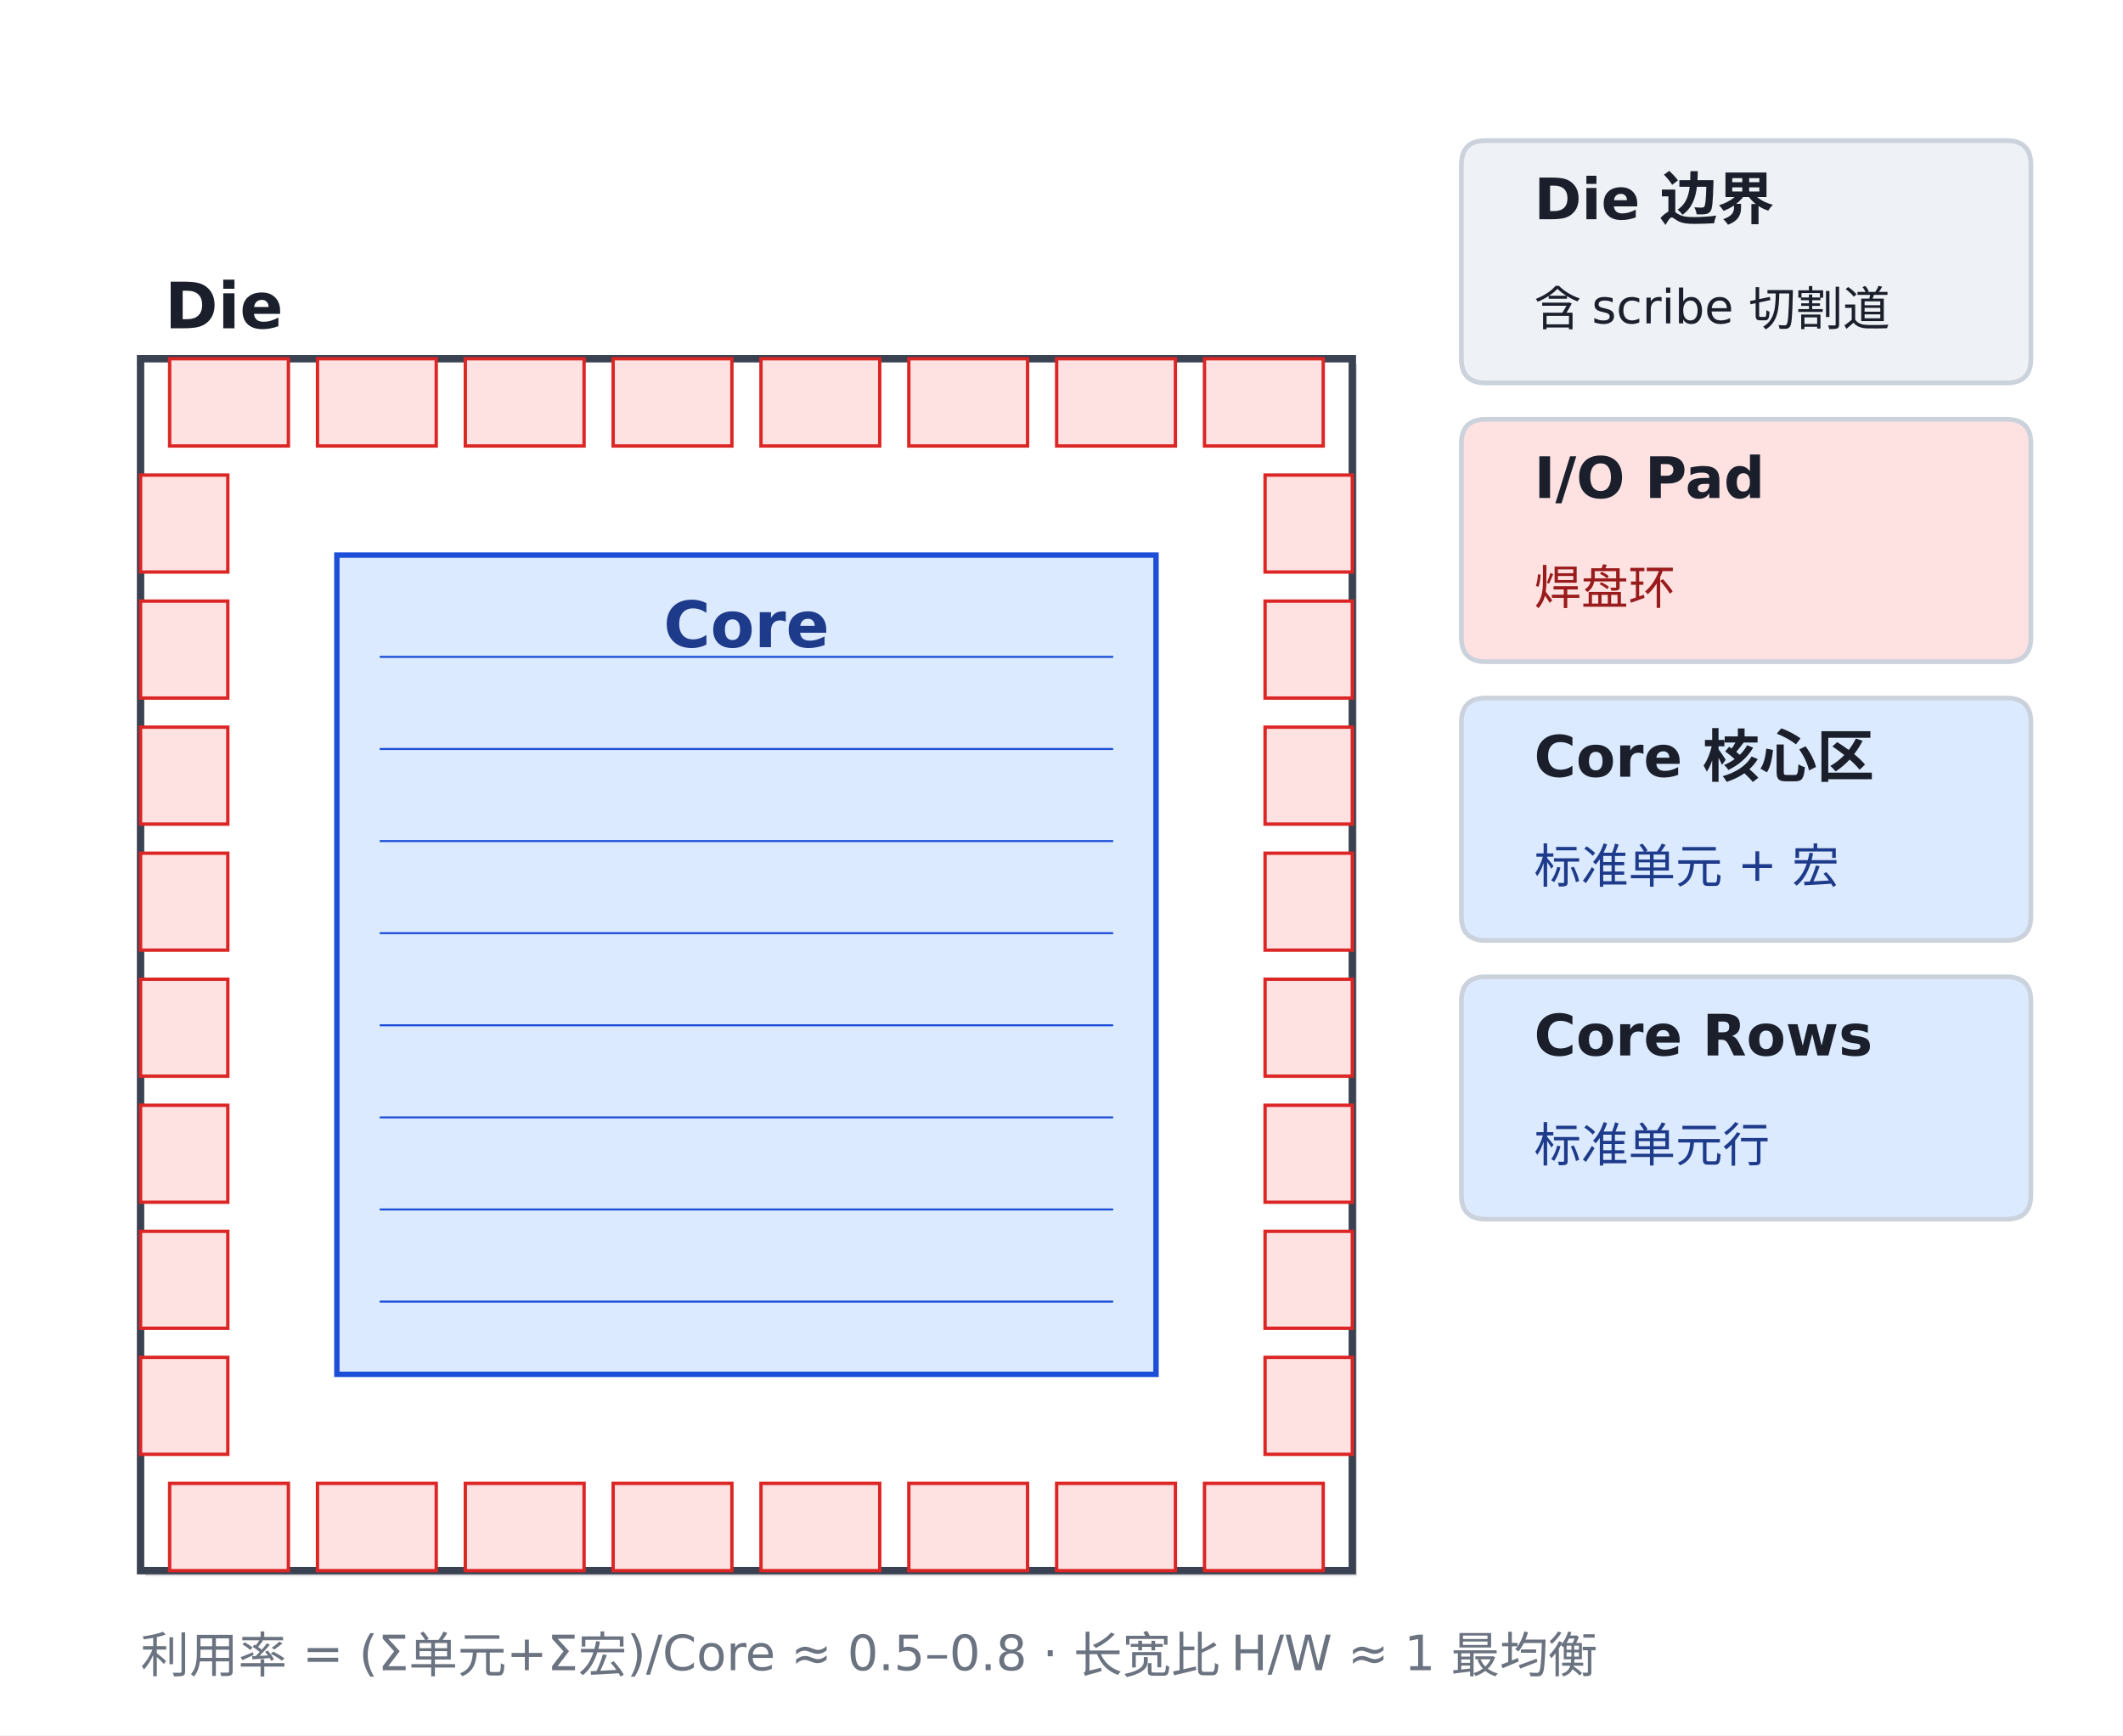
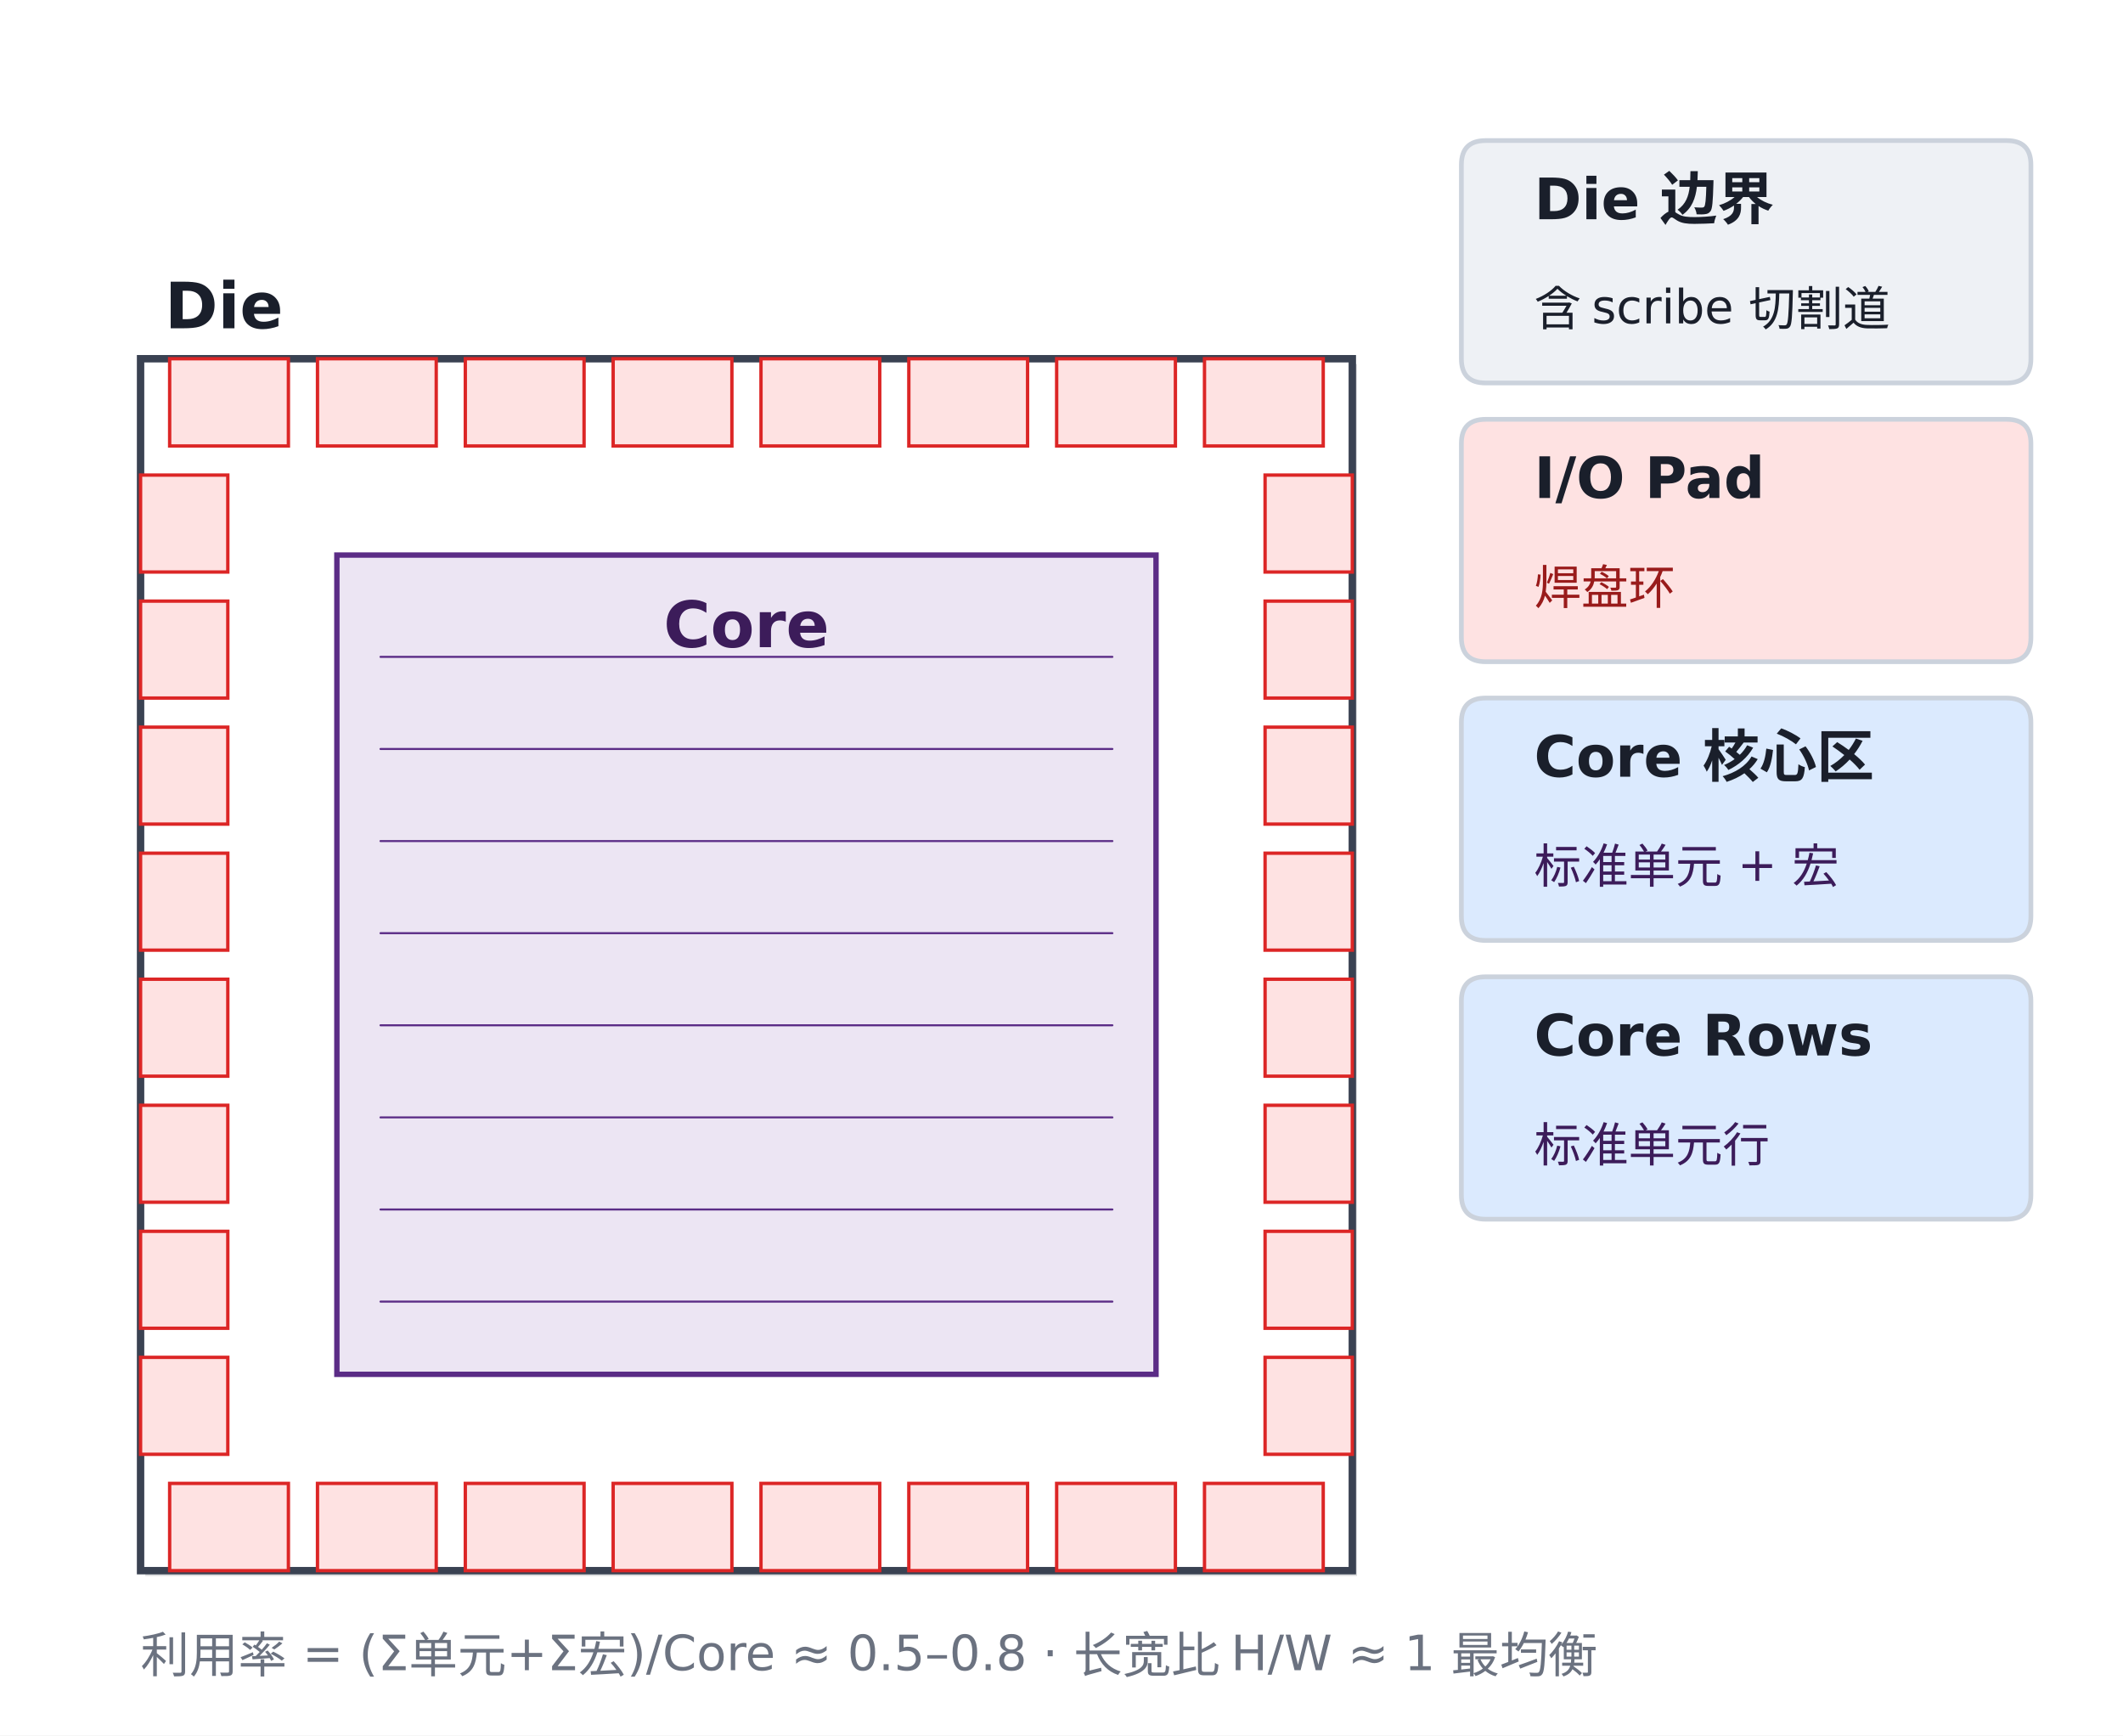
<svg xmlns="http://www.w3.org/2000/svg" width="630.72pt" height="515.52pt" viewBox="0 0 630.72 515.52" version="1.1">
  <defs>
    <style type="text/css">*{stroke-linejoin: round; stroke-linecap: butt}</style>
  </defs>
  <g id="figure_1">
    <g id="patch_1">
      <path d="M 0 515.52  L 630.72 515.52  L 630.72 0  L 0 0  z " style="fill: #ffffff" />
    </g>
    <g id="axes_1">
      <g id="patch_2">
-         <path d="M 5.76 509.76  L 624.96 509.76  L 624.96 5.76  L 5.76 5.76  z " clip-path="url(#p9c092fe98d)" style="fill: #ffffff" />
+         <path d="M 5.76 509.76  L 624.96 509.76  L 624.96 5.76  L 5.76 5.76  z " clip-path="url(#pa37625470b)" style="fill: #ffffff" />
      </g>
      <g id="patch_3">
-         <path d="M 43.16 468.16  L 403.16 468.16  L 403.16 108.16  L 43.16 108.16  z " clip-path="url(#p9c092fe98d)" style="fill: #1a1f2b; opacity: 0.16" />
-         <path d="M 41.76 466.56  L 401.76 466.56  L 401.76 106.56  L 41.76 106.56  z " clip-path="url(#p9c092fe98d)" style="fill: #ffffff; stroke: #3a4252; stroke-width: 2.2; stroke-linejoin: miter" />
+         <path d="M 43.16 468.16  L 403.16 468.16  L 403.16 108.16  L 43.16 108.16  z " clip-path="url(#pa37625470b)" style="fill: #1a1f2b; opacity: 0.16" />
+         <path d="M 41.76 466.56  L 401.76 466.56  L 401.76 106.56  L 41.76 106.56  z " clip-path="url(#pa37625470b)" style="fill: #ffffff; stroke: #3a4252; stroke-width: 2.2; stroke-linejoin: miter" />
      </g>
      <g id="patch_4">
-         <path d="M 100.08 408.24  L 343.44 408.24  L 343.44 164.88  L 100.08 164.88  z " clip-path="url(#p9c092fe98d)" style="fill: #dbeafe; stroke: #1d4ed8; stroke-width: 1.6; stroke-linejoin: miter" />
+         <path d="M 100.08 408.24  L 343.44 408.24  L 343.44 164.88  L 100.08 164.88  z " clip-path="url(#pa37625470b)" style="fill: #ece5f3; stroke: #5b2c86; stroke-width: 1.6; stroke-linejoin: miter" />
      </g>
      <g id="patch_5">
-         <path d="M 441.36 113.76  L 596.16 113.76  Q 603.36 113.76 603.36 106.56  L 603.36 48.96  Q 603.36 41.76 596.16 41.76  L 441.36 41.76  Q 434.16 41.76 434.16 48.96  L 434.16 106.56  Q 434.16 113.76 441.36 113.76  z " clip-path="url(#p9c092fe98d)" style="fill: #eef1f5; stroke: #cbd2dc; stroke-width: 1.4; stroke-linejoin: miter" />
+         <path d="M 441.36 113.76  L 596.16 113.76  Q 603.36 113.76 603.36 106.56  L 603.36 48.96  Q 603.36 41.76 596.16 41.76  L 441.36 41.76  Q 434.16 41.76 434.16 48.96  L 434.16 106.56  Q 434.16 113.76 441.36 113.76  z " clip-path="url(#pa37625470b)" style="fill: #eef1f5; stroke: #cbd2dc; stroke-width: 1.4; stroke-linejoin: miter" />
      </g>
      <g id="patch_6">
-         <path d="M 441.36 196.56  L 596.16 196.56  Q 603.36 196.56 603.36 189.36  L 603.36 131.76  Q 603.36 124.56 596.16 124.56  L 441.36 124.56  Q 434.16 124.56 434.16 131.76  L 434.16 189.36  Q 434.16 196.56 441.36 196.56  z " clip-path="url(#p9c092fe98d)" style="fill: #fee2e2; stroke: #cbd2dc; stroke-width: 1.4; stroke-linejoin: miter" />
+         <path d="M 441.36 196.56  L 596.16 196.56  Q 603.36 196.56 603.36 189.36  L 603.36 131.76  Q 603.36 124.56 596.16 124.56  L 441.36 124.56  Q 434.16 124.56 434.16 131.76  L 434.16 189.36  Q 434.16 196.56 441.36 196.56  z " clip-path="url(#pa37625470b)" style="fill: #fee2e2; stroke: #cbd2dc; stroke-width: 1.4; stroke-linejoin: miter" />
      </g>
      <g id="patch_7">
-         <path d="M 441.36 279.36  L 596.16 279.36  Q 603.36 279.36 603.36 272.16  L 603.36 214.56  Q 603.36 207.36 596.16 207.36  L 441.36 207.36  Q 434.16 207.36 434.16 214.56  L 434.16 272.16  Q 434.16 279.36 441.36 279.36  z " clip-path="url(#p9c092fe98d)" style="fill: #dbeafe; stroke: #cbd2dc; stroke-width: 1.4; stroke-linejoin: miter" />
+         <path d="M 441.36 279.36  L 596.16 279.36  Q 603.36 279.36 603.36 272.16  L 603.36 214.56  Q 603.36 207.36 596.16 207.36  L 441.36 207.36  Q 434.16 207.36 434.16 214.56  L 434.16 272.16  Q 434.16 279.36 441.36 279.36  z " clip-path="url(#pa37625470b)" style="fill: #dbeafe; stroke: #cbd2dc; stroke-width: 1.4; stroke-linejoin: miter" />
      </g>
      <g id="patch_8">
-         <path d="M 441.36 362.16  L 596.16 362.16  Q 603.36 362.16 603.36 354.96  L 603.36 297.36  Q 603.36 290.16 596.16 290.16  L 441.36 290.16  Q 434.16 290.16 434.16 297.36  L 434.16 354.96  Q 434.16 362.16 441.36 362.16  z " clip-path="url(#p9c092fe98d)" style="fill: #dbeafe; stroke: #cbd2dc; stroke-width: 1.4; stroke-linejoin: miter" />
+         <path d="M 441.36 362.16  L 596.16 362.16  Q 603.36 362.16 603.36 354.96  L 603.36 297.36  Q 603.36 290.16 596.16 290.16  L 441.36 290.16  Q 434.16 290.16 434.16 297.36  L 434.16 354.96  Q 434.16 362.16 441.36 362.16  z " clip-path="url(#pa37625470b)" style="fill: #dbeafe; stroke: #cbd2dc; stroke-width: 1.4; stroke-linejoin: miter" />
      </g>
      <g id="patch_9">
-         <path d="M 50.4 466.56  L 85.68 466.56  L 85.68 440.64  L 50.4 440.64  z " clip-path="url(#p9c092fe98d)" style="fill: #fee2e2; stroke: #dc2626; stroke-linejoin: miter" />
+         <path d="M 50.4 466.56  L 85.68 466.56  L 85.68 440.64  L 50.4 440.64  z " clip-path="url(#pa37625470b)" style="fill: #fee2e2; stroke: #dc2626; stroke-linejoin: miter" />
      </g>
      <g id="patch_10">
-         <path d="M 50.4 132.48  L 85.68 132.48  L 85.68 106.56  L 50.4 106.56  z " clip-path="url(#p9c092fe98d)" style="fill: #fee2e2; stroke: #dc2626; stroke-linejoin: miter" />
+         <path d="M 50.4 132.48  L 85.68 132.48  L 85.68 106.56  L 50.4 106.56  z " clip-path="url(#pa37625470b)" style="fill: #fee2e2; stroke: #dc2626; stroke-linejoin: miter" />
      </g>
      <g id="patch_11">
-         <path d="M 94.32 466.56  L 129.6 466.56  L 129.6 440.64  L 94.32 440.64  z " clip-path="url(#p9c092fe98d)" style="fill: #fee2e2; stroke: #dc2626; stroke-linejoin: miter" />
+         <path d="M 94.32 466.56  L 129.6 466.56  L 129.6 440.64  L 94.32 440.64  z " clip-path="url(#pa37625470b)" style="fill: #fee2e2; stroke: #dc2626; stroke-linejoin: miter" />
      </g>
      <g id="patch_12">
-         <path d="M 94.32 132.48  L 129.6 132.48  L 129.6 106.56  L 94.32 106.56  z " clip-path="url(#p9c092fe98d)" style="fill: #fee2e2; stroke: #dc2626; stroke-linejoin: miter" />
+         <path d="M 94.32 132.48  L 129.6 132.48  L 129.6 106.56  L 94.32 106.56  z " clip-path="url(#pa37625470b)" style="fill: #fee2e2; stroke: #dc2626; stroke-linejoin: miter" />
      </g>
      <g id="patch_13">
-         <path d="M 138.24 466.56  L 173.52 466.56  L 173.52 440.64  L 138.24 440.64  z " clip-path="url(#p9c092fe98d)" style="fill: #fee2e2; stroke: #dc2626; stroke-linejoin: miter" />
+         <path d="M 138.24 466.56  L 173.52 466.56  L 173.52 440.64  L 138.24 440.64  z " clip-path="url(#pa37625470b)" style="fill: #fee2e2; stroke: #dc2626; stroke-linejoin: miter" />
      </g>
      <g id="patch_14">
-         <path d="M 138.24 132.48  L 173.52 132.48  L 173.52 106.56  L 138.24 106.56  z " clip-path="url(#p9c092fe98d)" style="fill: #fee2e2; stroke: #dc2626; stroke-linejoin: miter" />
+         <path d="M 138.24 132.48  L 173.52 132.48  L 173.52 106.56  L 138.24 106.56  z " clip-path="url(#pa37625470b)" style="fill: #fee2e2; stroke: #dc2626; stroke-linejoin: miter" />
      </g>
      <g id="patch_15">
-         <path d="M 182.16 466.56  L 217.44 466.56  L 217.44 440.64  L 182.16 440.64  z " clip-path="url(#p9c092fe98d)" style="fill: #fee2e2; stroke: #dc2626; stroke-linejoin: miter" />
+         <path d="M 182.16 466.56  L 217.44 466.56  L 217.44 440.64  L 182.16 440.64  z " clip-path="url(#pa37625470b)" style="fill: #fee2e2; stroke: #dc2626; stroke-linejoin: miter" />
      </g>
      <g id="patch_16">
-         <path d="M 182.16 132.48  L 217.44 132.48  L 217.44 106.56  L 182.16 106.56  z " clip-path="url(#p9c092fe98d)" style="fill: #fee2e2; stroke: #dc2626; stroke-linejoin: miter" />
+         <path d="M 182.16 132.48  L 217.44 132.48  L 217.44 106.56  L 182.16 106.56  z " clip-path="url(#pa37625470b)" style="fill: #fee2e2; stroke: #dc2626; stroke-linejoin: miter" />
      </g>
      <g id="patch_17">
-         <path d="M 226.08 466.56  L 261.36 466.56  L 261.36 440.64  L 226.08 440.64  z " clip-path="url(#p9c092fe98d)" style="fill: #fee2e2; stroke: #dc2626; stroke-linejoin: miter" />
+         <path d="M 226.08 466.56  L 261.36 466.56  L 261.36 440.64  L 226.08 440.64  z " clip-path="url(#pa37625470b)" style="fill: #fee2e2; stroke: #dc2626; stroke-linejoin: miter" />
      </g>
      <g id="patch_18">
-         <path d="M 226.08 132.48  L 261.36 132.48  L 261.36 106.56  L 226.08 106.56  z " clip-path="url(#p9c092fe98d)" style="fill: #fee2e2; stroke: #dc2626; stroke-linejoin: miter" />
+         <path d="M 226.08 132.48  L 261.36 132.48  L 261.36 106.56  L 226.08 106.56  z " clip-path="url(#pa37625470b)" style="fill: #fee2e2; stroke: #dc2626; stroke-linejoin: miter" />
      </g>
      <g id="patch_19">
-         <path d="M 270 466.56  L 305.28 466.56  L 305.28 440.64  L 270 440.64  z " clip-path="url(#p9c092fe98d)" style="fill: #fee2e2; stroke: #dc2626; stroke-linejoin: miter" />
+         <path d="M 270 466.56  L 305.28 466.56  L 305.28 440.64  L 270 440.64  z " clip-path="url(#pa37625470b)" style="fill: #fee2e2; stroke: #dc2626; stroke-linejoin: miter" />
      </g>
      <g id="patch_20">
-         <path d="M 270 132.48  L 305.28 132.48  L 305.28 106.56  L 270 106.56  z " clip-path="url(#p9c092fe98d)" style="fill: #fee2e2; stroke: #dc2626; stroke-linejoin: miter" />
+         <path d="M 270 132.48  L 305.28 132.48  L 305.28 106.56  L 270 106.56  z " clip-path="url(#pa37625470b)" style="fill: #fee2e2; stroke: #dc2626; stroke-linejoin: miter" />
      </g>
      <g id="patch_21">
-         <path d="M 313.92 466.56  L 349.2 466.56  L 349.2 440.64  L 313.92 440.64  z " clip-path="url(#p9c092fe98d)" style="fill: #fee2e2; stroke: #dc2626; stroke-linejoin: miter" />
+         <path d="M 313.92 466.56  L 349.2 466.56  L 349.2 440.64  L 313.92 440.64  z " clip-path="url(#pa37625470b)" style="fill: #fee2e2; stroke: #dc2626; stroke-linejoin: miter" />
      </g>
      <g id="patch_22">
-         <path d="M 313.92 132.48  L 349.2 132.48  L 349.2 106.56  L 313.92 106.56  z " clip-path="url(#p9c092fe98d)" style="fill: #fee2e2; stroke: #dc2626; stroke-linejoin: miter" />
+         <path d="M 313.92 132.48  L 349.2 132.48  L 349.2 106.56  L 313.92 106.56  z " clip-path="url(#pa37625470b)" style="fill: #fee2e2; stroke: #dc2626; stroke-linejoin: miter" />
      </g>
      <g id="patch_23">
-         <path d="M 357.84 466.56  L 393.12 466.56  L 393.12 440.64  L 357.84 440.64  z " clip-path="url(#p9c092fe98d)" style="fill: #fee2e2; stroke: #dc2626; stroke-linejoin: miter" />
+         <path d="M 357.84 466.56  L 393.12 466.56  L 393.12 440.64  L 357.84 440.64  z " clip-path="url(#pa37625470b)" style="fill: #fee2e2; stroke: #dc2626; stroke-linejoin: miter" />
      </g>
      <g id="patch_24">
-         <path d="M 357.84 132.48  L 393.12 132.48  L 393.12 106.56  L 357.84 106.56  z " clip-path="url(#p9c092fe98d)" style="fill: #fee2e2; stroke: #dc2626; stroke-linejoin: miter" />
+         <path d="M 357.84 132.48  L 393.12 132.48  L 393.12 106.56  L 357.84 106.56  z " clip-path="url(#pa37625470b)" style="fill: #fee2e2; stroke: #dc2626; stroke-linejoin: miter" />
      </g>
      <g id="patch_25">
-         <path d="M 41.76 432  L 67.68 432  L 67.68 403.2  L 41.76 403.2  z " clip-path="url(#p9c092fe98d)" style="fill: #fee2e2; stroke: #dc2626; stroke-linejoin: miter" />
+         <path d="M 41.76 432  L 67.68 432  L 67.68 403.2  L 41.76 403.2  z " clip-path="url(#pa37625470b)" style="fill: #fee2e2; stroke: #dc2626; stroke-linejoin: miter" />
      </g>
      <g id="patch_26">
-         <path d="M 375.84 432  L 401.76 432  L 401.76 403.2  L 375.84 403.2  z " clip-path="url(#p9c092fe98d)" style="fill: #fee2e2; stroke: #dc2626; stroke-linejoin: miter" />
+         <path d="M 375.84 432  L 401.76 432  L 401.76 403.2  L 375.84 403.2  z " clip-path="url(#pa37625470b)" style="fill: #fee2e2; stroke: #dc2626; stroke-linejoin: miter" />
      </g>
      <g id="patch_27">
-         <path d="M 41.76 394.56  L 67.68 394.56  L 67.68 365.76  L 41.76 365.76  z " clip-path="url(#p9c092fe98d)" style="fill: #fee2e2; stroke: #dc2626; stroke-linejoin: miter" />
+         <path d="M 41.76 394.56  L 67.68 394.56  L 67.68 365.76  L 41.76 365.76  z " clip-path="url(#pa37625470b)" style="fill: #fee2e2; stroke: #dc2626; stroke-linejoin: miter" />
      </g>
      <g id="patch_28">
-         <path d="M 375.84 394.56  L 401.76 394.56  L 401.76 365.76  L 375.84 365.76  z " clip-path="url(#p9c092fe98d)" style="fill: #fee2e2; stroke: #dc2626; stroke-linejoin: miter" />
+         <path d="M 375.84 394.56  L 401.76 394.56  L 401.76 365.76  L 375.84 365.76  z " clip-path="url(#pa37625470b)" style="fill: #fee2e2; stroke: #dc2626; stroke-linejoin: miter" />
      </g>
      <g id="patch_29">
-         <path d="M 41.76 357.12  L 67.68 357.12  L 67.68 328.32  L 41.76 328.32  z " clip-path="url(#p9c092fe98d)" style="fill: #fee2e2; stroke: #dc2626; stroke-linejoin: miter" />
+         <path d="M 41.76 357.12  L 67.68 357.12  L 67.68 328.32  L 41.76 328.32  z " clip-path="url(#pa37625470b)" style="fill: #fee2e2; stroke: #dc2626; stroke-linejoin: miter" />
      </g>
      <g id="patch_30">
-         <path d="M 375.84 357.12  L 401.76 357.12  L 401.76 328.32  L 375.84 328.32  z " clip-path="url(#p9c092fe98d)" style="fill: #fee2e2; stroke: #dc2626; stroke-linejoin: miter" />
+         <path d="M 375.84 357.12  L 401.76 357.12  L 401.76 328.32  L 375.84 328.32  z " clip-path="url(#pa37625470b)" style="fill: #fee2e2; stroke: #dc2626; stroke-linejoin: miter" />
      </g>
      <g id="patch_31">
-         <path d="M 41.76 319.68  L 67.68 319.68  L 67.68 290.88  L 41.76 290.88  z " clip-path="url(#p9c092fe98d)" style="fill: #fee2e2; stroke: #dc2626; stroke-linejoin: miter" />
+         <path d="M 41.76 319.68  L 67.68 319.68  L 67.68 290.88  L 41.76 290.88  z " clip-path="url(#pa37625470b)" style="fill: #fee2e2; stroke: #dc2626; stroke-linejoin: miter" />
      </g>
      <g id="patch_32">
-         <path d="M 375.84 319.68  L 401.76 319.68  L 401.76 290.88  L 375.84 290.88  z " clip-path="url(#p9c092fe98d)" style="fill: #fee2e2; stroke: #dc2626; stroke-linejoin: miter" />
+         <path d="M 375.84 319.68  L 401.76 319.68  L 401.76 290.88  L 375.84 290.88  z " clip-path="url(#pa37625470b)" style="fill: #fee2e2; stroke: #dc2626; stroke-linejoin: miter" />
      </g>
      <g id="patch_33">
-         <path d="M 41.76 282.24  L 67.68 282.24  L 67.68 253.44  L 41.76 253.44  z " clip-path="url(#p9c092fe98d)" style="fill: #fee2e2; stroke: #dc2626; stroke-linejoin: miter" />
+         <path d="M 41.76 282.24  L 67.68 282.24  L 67.68 253.44  L 41.76 253.44  z " clip-path="url(#pa37625470b)" style="fill: #fee2e2; stroke: #dc2626; stroke-linejoin: miter" />
      </g>
      <g id="patch_34">
-         <path d="M 375.84 282.24  L 401.76 282.24  L 401.76 253.44  L 375.84 253.44  z " clip-path="url(#p9c092fe98d)" style="fill: #fee2e2; stroke: #dc2626; stroke-linejoin: miter" />
+         <path d="M 375.84 282.24  L 401.76 282.24  L 401.76 253.44  L 375.84 253.44  z " clip-path="url(#pa37625470b)" style="fill: #fee2e2; stroke: #dc2626; stroke-linejoin: miter" />
      </g>
      <g id="patch_35">
-         <path d="M 41.76 244.8  L 67.68 244.8  L 67.68 216  L 41.76 216  z " clip-path="url(#p9c092fe98d)" style="fill: #fee2e2; stroke: #dc2626; stroke-linejoin: miter" />
+         <path d="M 41.76 244.8  L 67.68 244.8  L 67.68 216  L 41.76 216  z " clip-path="url(#pa37625470b)" style="fill: #fee2e2; stroke: #dc2626; stroke-linejoin: miter" />
      </g>
      <g id="patch_36">
-         <path d="M 375.84 244.8  L 401.76 244.8  L 401.76 216  L 375.84 216  z " clip-path="url(#p9c092fe98d)" style="fill: #fee2e2; stroke: #dc2626; stroke-linejoin: miter" />
+         <path d="M 375.84 244.8  L 401.76 244.8  L 401.76 216  L 375.84 216  z " clip-path="url(#pa37625470b)" style="fill: #fee2e2; stroke: #dc2626; stroke-linejoin: miter" />
      </g>
      <g id="patch_37">
-         <path d="M 41.76 207.36  L 67.68 207.36  L 67.68 178.56  L 41.76 178.56  z " clip-path="url(#p9c092fe98d)" style="fill: #fee2e2; stroke: #dc2626; stroke-linejoin: miter" />
+         <path d="M 41.76 207.36  L 67.68 207.36  L 67.68 178.56  L 41.76 178.56  z " clip-path="url(#pa37625470b)" style="fill: #fee2e2; stroke: #dc2626; stroke-linejoin: miter" />
      </g>
      <g id="patch_38">
-         <path d="M 375.84 207.36  L 401.76 207.36  L 401.76 178.56  L 375.84 178.56  z " clip-path="url(#p9c092fe98d)" style="fill: #fee2e2; stroke: #dc2626; stroke-linejoin: miter" />
+         <path d="M 375.84 207.36  L 401.76 207.36  L 401.76 178.56  L 375.84 178.56  z " clip-path="url(#pa37625470b)" style="fill: #fee2e2; stroke: #dc2626; stroke-linejoin: miter" />
      </g>
      <g id="patch_39">
-         <path d="M 41.76 169.92  L 67.68 169.92  L 67.68 141.12  L 41.76 141.12  z " clip-path="url(#p9c092fe98d)" style="fill: #fee2e2; stroke: #dc2626; stroke-linejoin: miter" />
+         <path d="M 41.76 169.92  L 67.68 169.92  L 67.68 141.12  L 41.76 141.12  z " clip-path="url(#pa37625470b)" style="fill: #fee2e2; stroke: #dc2626; stroke-linejoin: miter" />
      </g>
      <g id="patch_40">
-         <path d="M 375.84 169.92  L 401.76 169.92  L 401.76 141.12  L 375.84 141.12  z " clip-path="url(#p9c092fe98d)" style="fill: #fee2e2; stroke: #dc2626; stroke-linejoin: miter" />
+         <path d="M 375.84 169.92  L 401.76 169.92  L 401.76 141.12  L 375.84 141.12  z " clip-path="url(#pa37625470b)" style="fill: #fee2e2; stroke: #dc2626; stroke-linejoin: miter" />
      </g>
      <g id="line2d_1">
-         <path d="M 113.04 386.64  L 330.48 386.64  " clip-path="url(#p9c092fe98d)" style="fill: none; stroke: #1d4ed8; stroke-width: 0.6; stroke-linecap: round" />
+         <path d="M 113.04 386.64  L 330.48 386.64  " clip-path="url(#pa37625470b)" style="fill: none; stroke: #5b2c86; stroke-width: 0.6; stroke-linecap: round" />
      </g>
      <g id="line2d_2">
-         <path d="M 113.04 359.28  L 330.48 359.28  " clip-path="url(#p9c092fe98d)" style="fill: none; stroke: #1d4ed8; stroke-width: 0.6; stroke-linecap: round" />
+         <path d="M 113.04 359.28  L 330.48 359.28  " clip-path="url(#pa37625470b)" style="fill: none; stroke: #5b2c86; stroke-width: 0.6; stroke-linecap: round" />
      </g>
      <g id="line2d_3">
-         <path d="M 113.04 331.92  L 330.48 331.92  " clip-path="url(#p9c092fe98d)" style="fill: none; stroke: #1d4ed8; stroke-width: 0.6; stroke-linecap: round" />
+         <path d="M 113.04 331.92  L 330.48 331.92  " clip-path="url(#pa37625470b)" style="fill: none; stroke: #5b2c86; stroke-width: 0.6; stroke-linecap: round" />
      </g>
      <g id="line2d_4">
-         <path d="M 113.04 304.56  L 330.48 304.56  " clip-path="url(#p9c092fe98d)" style="fill: none; stroke: #1d4ed8; stroke-width: 0.6; stroke-linecap: round" />
+         <path d="M 113.04 304.56  L 330.48 304.56  " clip-path="url(#pa37625470b)" style="fill: none; stroke: #5b2c86; stroke-width: 0.6; stroke-linecap: round" />
      </g>
      <g id="line2d_5">
-         <path d="M 113.04 277.2  L 330.48 277.2  " clip-path="url(#p9c092fe98d)" style="fill: none; stroke: #1d4ed8; stroke-width: 0.6; stroke-linecap: round" />
+         <path d="M 113.04 277.2  L 330.48 277.2  " clip-path="url(#pa37625470b)" style="fill: none; stroke: #5b2c86; stroke-width: 0.6; stroke-linecap: round" />
      </g>
      <g id="line2d_6">
-         <path d="M 113.04 249.84  L 330.48 249.84  " clip-path="url(#p9c092fe98d)" style="fill: none; stroke: #1d4ed8; stroke-width: 0.6; stroke-linecap: round" />
+         <path d="M 113.04 249.84  L 330.48 249.84  " clip-path="url(#pa37625470b)" style="fill: none; stroke: #5b2c86; stroke-width: 0.6; stroke-linecap: round" />
      </g>
      <g id="line2d_7">
-         <path d="M 113.04 222.48  L 330.48 222.48  " clip-path="url(#p9c092fe98d)" style="fill: none; stroke: #1d4ed8; stroke-width: 0.6; stroke-linecap: round" />
+         <path d="M 113.04 222.48  L 330.48 222.48  " clip-path="url(#pa37625470b)" style="fill: none; stroke: #5b2c86; stroke-width: 0.6; stroke-linecap: round" />
      </g>
      <g id="line2d_8">
-         <path d="M 113.04 195.12  L 330.48 195.12  " clip-path="url(#p9c092fe98d)" style="fill: none; stroke: #1d4ed8; stroke-width: 0.6; stroke-linecap: round" />
+         <path d="M 113.04 195.12  L 330.48 195.12  " clip-path="url(#pa37625470b)" style="fill: none; stroke: #5b2c86; stroke-width: 0.6; stroke-linecap: round" />
      </g>
      <g id="text_1">
        <text style="font-weight: 700; font-size: 19px; font-family: 'Microsoft YaHei', 'Microsoft YaHei UI', 'SimHei', 'Segoe UI', 'DejaVu Sans', sans-serif; text-anchor: start; fill: #1a1f2b" x="48.96" y="97.517" transform="rotate(-0 48.96 97.51672)">Die</text>
      </g>
      <g id="text_2">
        <text style="font-weight: 700; font-size: 17px; font-family: 'Microsoft YaHei', 'Microsoft YaHei UI', 'SimHei', 'Segoe UI', 'DejaVu Sans', sans-serif; text-anchor: start; fill: #1a1f2b" x="455.76" y="65.129" transform="rotate(-0 455.76 65.12937)">Die 边界</text>
      </g>
      <g id="text_3">
        <text style="font-size: 14px; font-family: 'Microsoft YaHei', 'Microsoft YaHei UI', 'SimHei', 'Segoe UI', 'DejaVu Sans', sans-serif; text-anchor: start; fill: #1a1f2b" x="455.76" y="96.691" transform="rotate(-0 455.76 96.69125)">含 scribe 切割道</text>
      </g>
      <g id="text_4">
        <text style="font-weight: 700; font-size: 17px; font-family: 'Microsoft YaHei', 'Microsoft YaHei UI', 'SimHei', 'Segoe UI', 'DejaVu Sans', sans-serif; text-anchor: start; fill: #1a1f2b" x="455.76" y="147.929" transform="rotate(-0 455.76 147.9294)">I/O Pad</text>
      </g>
      <g id="text_5">
        <text style="font-size: 14px; font-family: 'Microsoft YaHei', 'Microsoft YaHei UI', 'SimHei', 'Segoe UI', 'DejaVu Sans', sans-serif; text-anchor: start; fill: #991b1b" x="455.76" y="179.491" transform="rotate(-0 455.76 179.4913)">焊盘环</text>
      </g>
      <g id="text_6">
        <text style="font-weight: 700; font-size: 17px; font-family: 'Microsoft YaHei', 'Microsoft YaHei UI', 'SimHei', 'Segoe UI', 'DejaVu Sans', sans-serif; text-anchor: start; fill: #1a1f2b" x="455.76" y="230.729" transform="rotate(-0 455.76 230.7294)">Core 核心区</text>
      </g>
      <g id="text_7">
-         <text style="font-size: 14px; font-family: 'Microsoft YaHei', 'Microsoft YaHei UI', 'SimHei', 'Segoe UI', 'DejaVu Sans', sans-serif; text-anchor: start; fill: #1e3a8a" x="455.76" y="262.291" transform="rotate(-0 455.76 262.2912)">标准单元 + 宏</text>
+         <text style="font-size: 14px; font-family: 'Microsoft YaHei', 'Microsoft YaHei UI', 'SimHei', 'Segoe UI', 'DejaVu Sans', sans-serif; text-anchor: start; fill: #3c1c5a" x="455.76" y="262.291" transform="rotate(-0 455.76 262.2912)">标准单元 + 宏</text>
      </g>
      <g id="text_8">
        <text style="font-weight: 700; font-size: 17px; font-family: 'Microsoft YaHei', 'Microsoft YaHei UI', 'SimHei', 'Segoe UI', 'DejaVu Sans', sans-serif; text-anchor: start; fill: #1a1f2b" x="455.76" y="313.529" transform="rotate(-0 455.76 313.5294)">Core Rows</text>
      </g>
      <g id="text_9">
-         <text style="font-size: 14px; font-family: 'Microsoft YaHei', 'Microsoft YaHei UI', 'SimHei', 'Segoe UI', 'DejaVu Sans', sans-serif; text-anchor: start; fill: #1e3a8a" x="455.76" y="345.091" transform="rotate(-0 455.76 345.0913)">标准单元行</text>
+         <text style="font-size: 14px; font-family: 'Microsoft YaHei', 'Microsoft YaHei UI', 'SimHei', 'Segoe UI', 'DejaVu Sans', sans-serif; text-anchor: start; fill: #3c1c5a" x="455.76" y="345.091" transform="rotate(-0 455.76 345.0913)">标准单元行</text>
      </g>
      <g id="text_10">
        <text style="font-size: 14.5px; font-family: 'Microsoft YaHei', 'Microsoft YaHei UI', 'SimHei', 'Segoe UI', 'DejaVu Sans', sans-serif; text-anchor: start; fill: #6b7280" x="41.76" y="496.8" transform="rotate(-0 41.76 496.8)">利用率 = (Σ单元+Σ宏)/Core ≈ 0.5–0.8   ·   长宽比 H/W ≈ 1 最均衡</text>
      </g>
      <g id="text_11">
-         <text style="font-weight: 700; font-size: 19px; font-family: 'Microsoft YaHei', 'Microsoft YaHei UI', 'SimHei', 'Segoe UI', 'DejaVu Sans', sans-serif; text-anchor: middle; fill: #1e3a8a" x="221.76" y="192.24" transform="rotate(-0 221.76 192.24)">Core</text>
+         <text style="font-weight: 700; font-size: 19px; font-family: 'Microsoft YaHei', 'Microsoft YaHei UI', 'SimHei', 'Segoe UI', 'DejaVu Sans', sans-serif; text-anchor: middle; fill: #3c1c5a" x="221.76" y="192.24" transform="rotate(-0 221.76 192.24)">Core</text>
      </g>
    </g>
  </g>
  <defs>
-     <clipPath id="p9c092fe98d">
+     <clipPath id="pa37625470b">
      <rect x="5.76" y="5.76" width="619.2" height="504" />
    </clipPath>
  </defs>
</svg>
